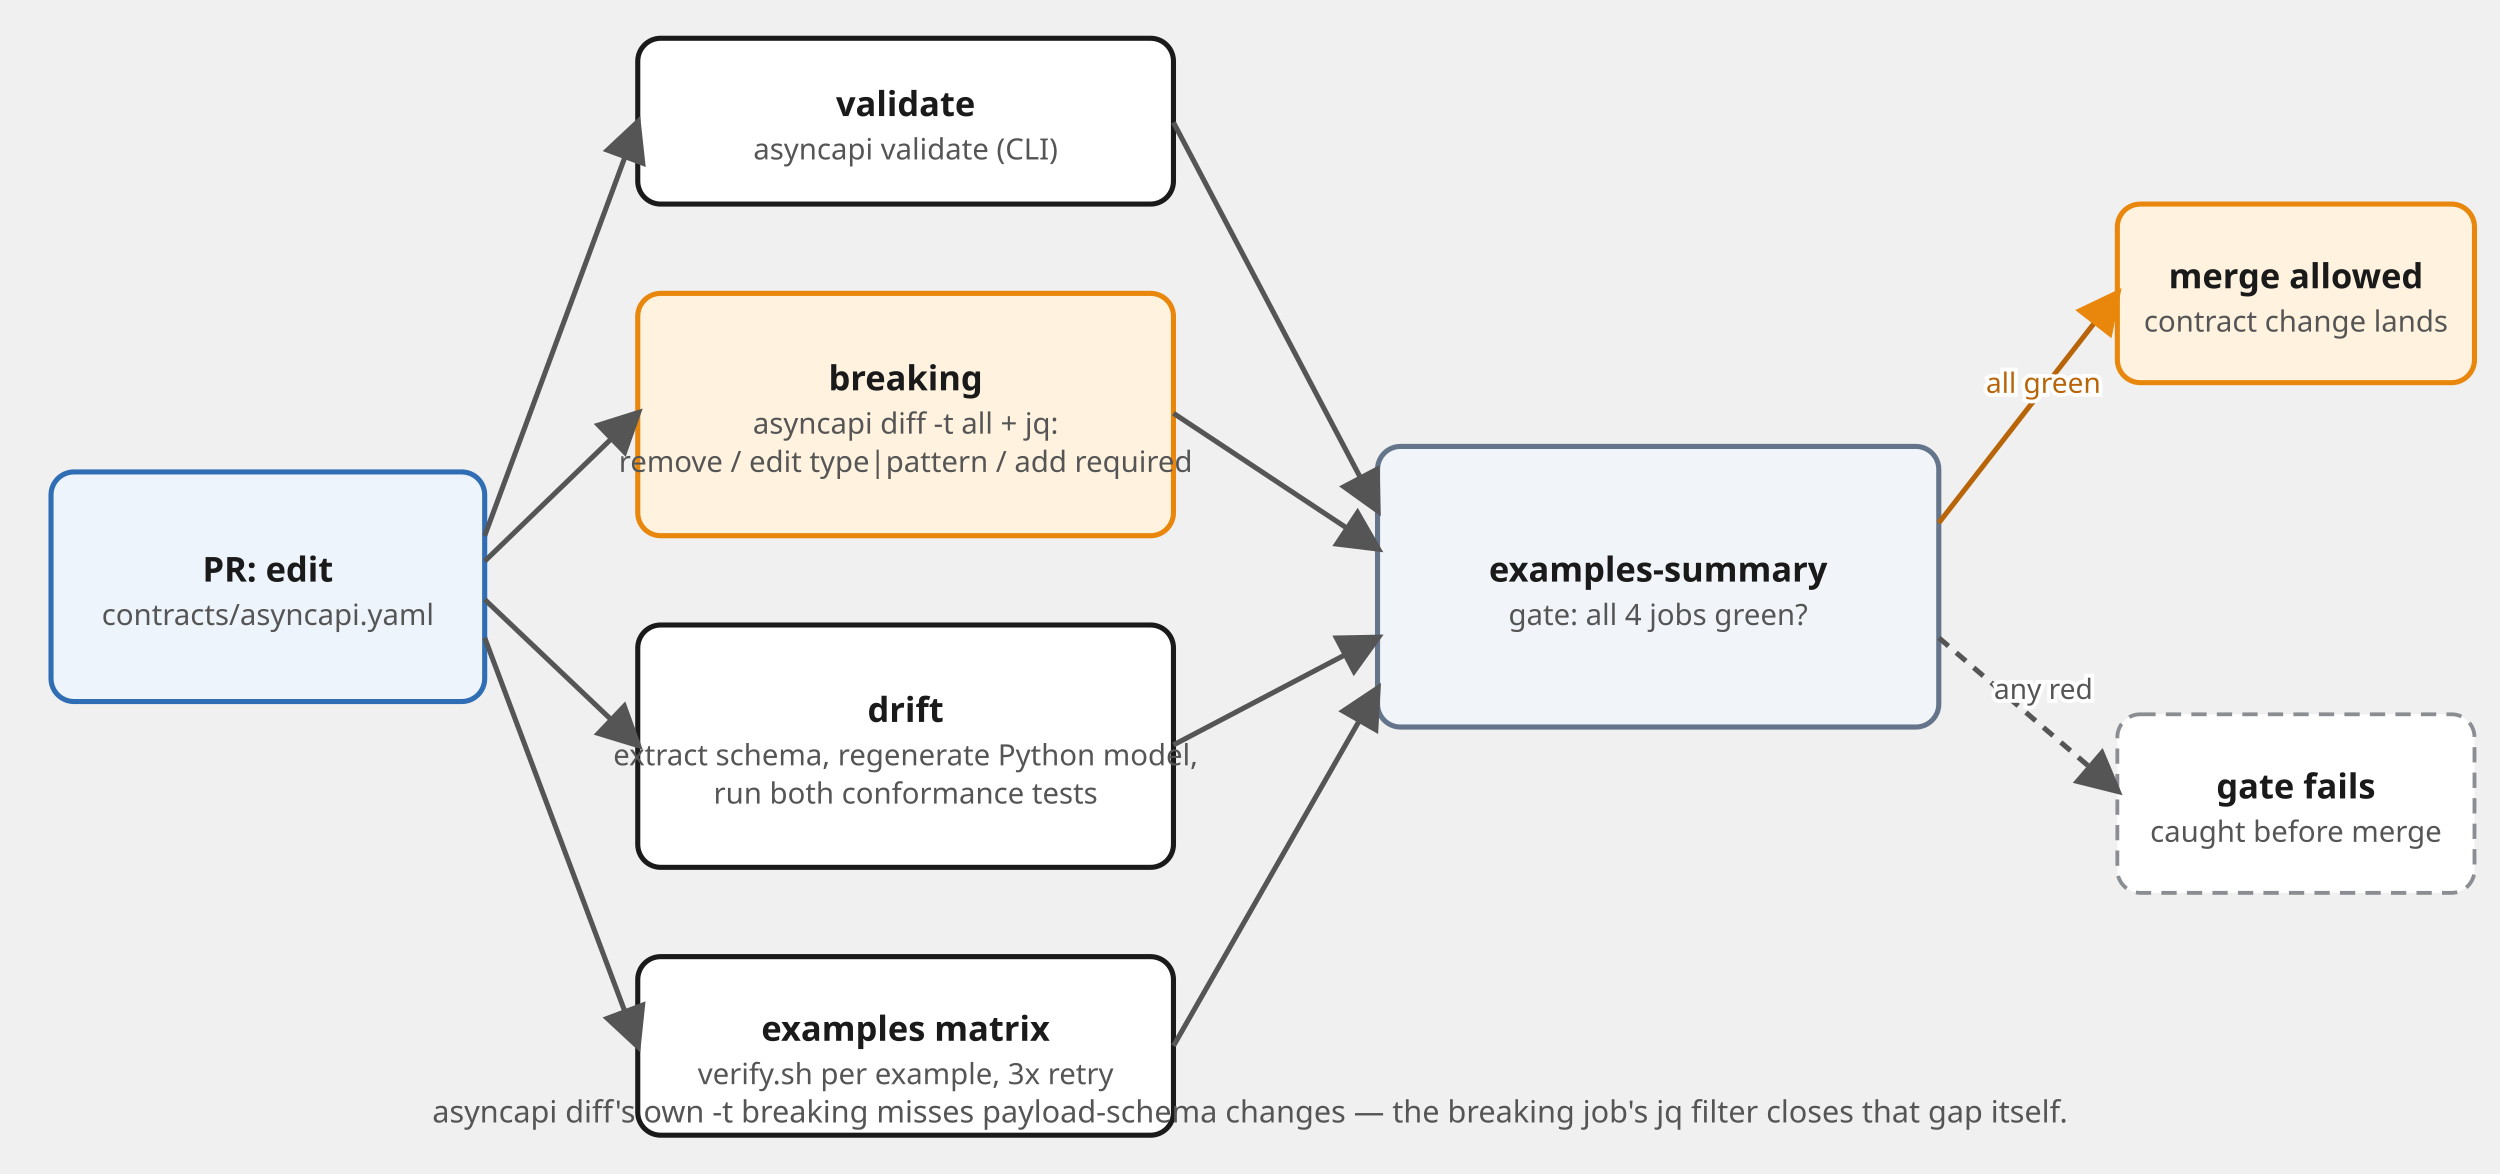
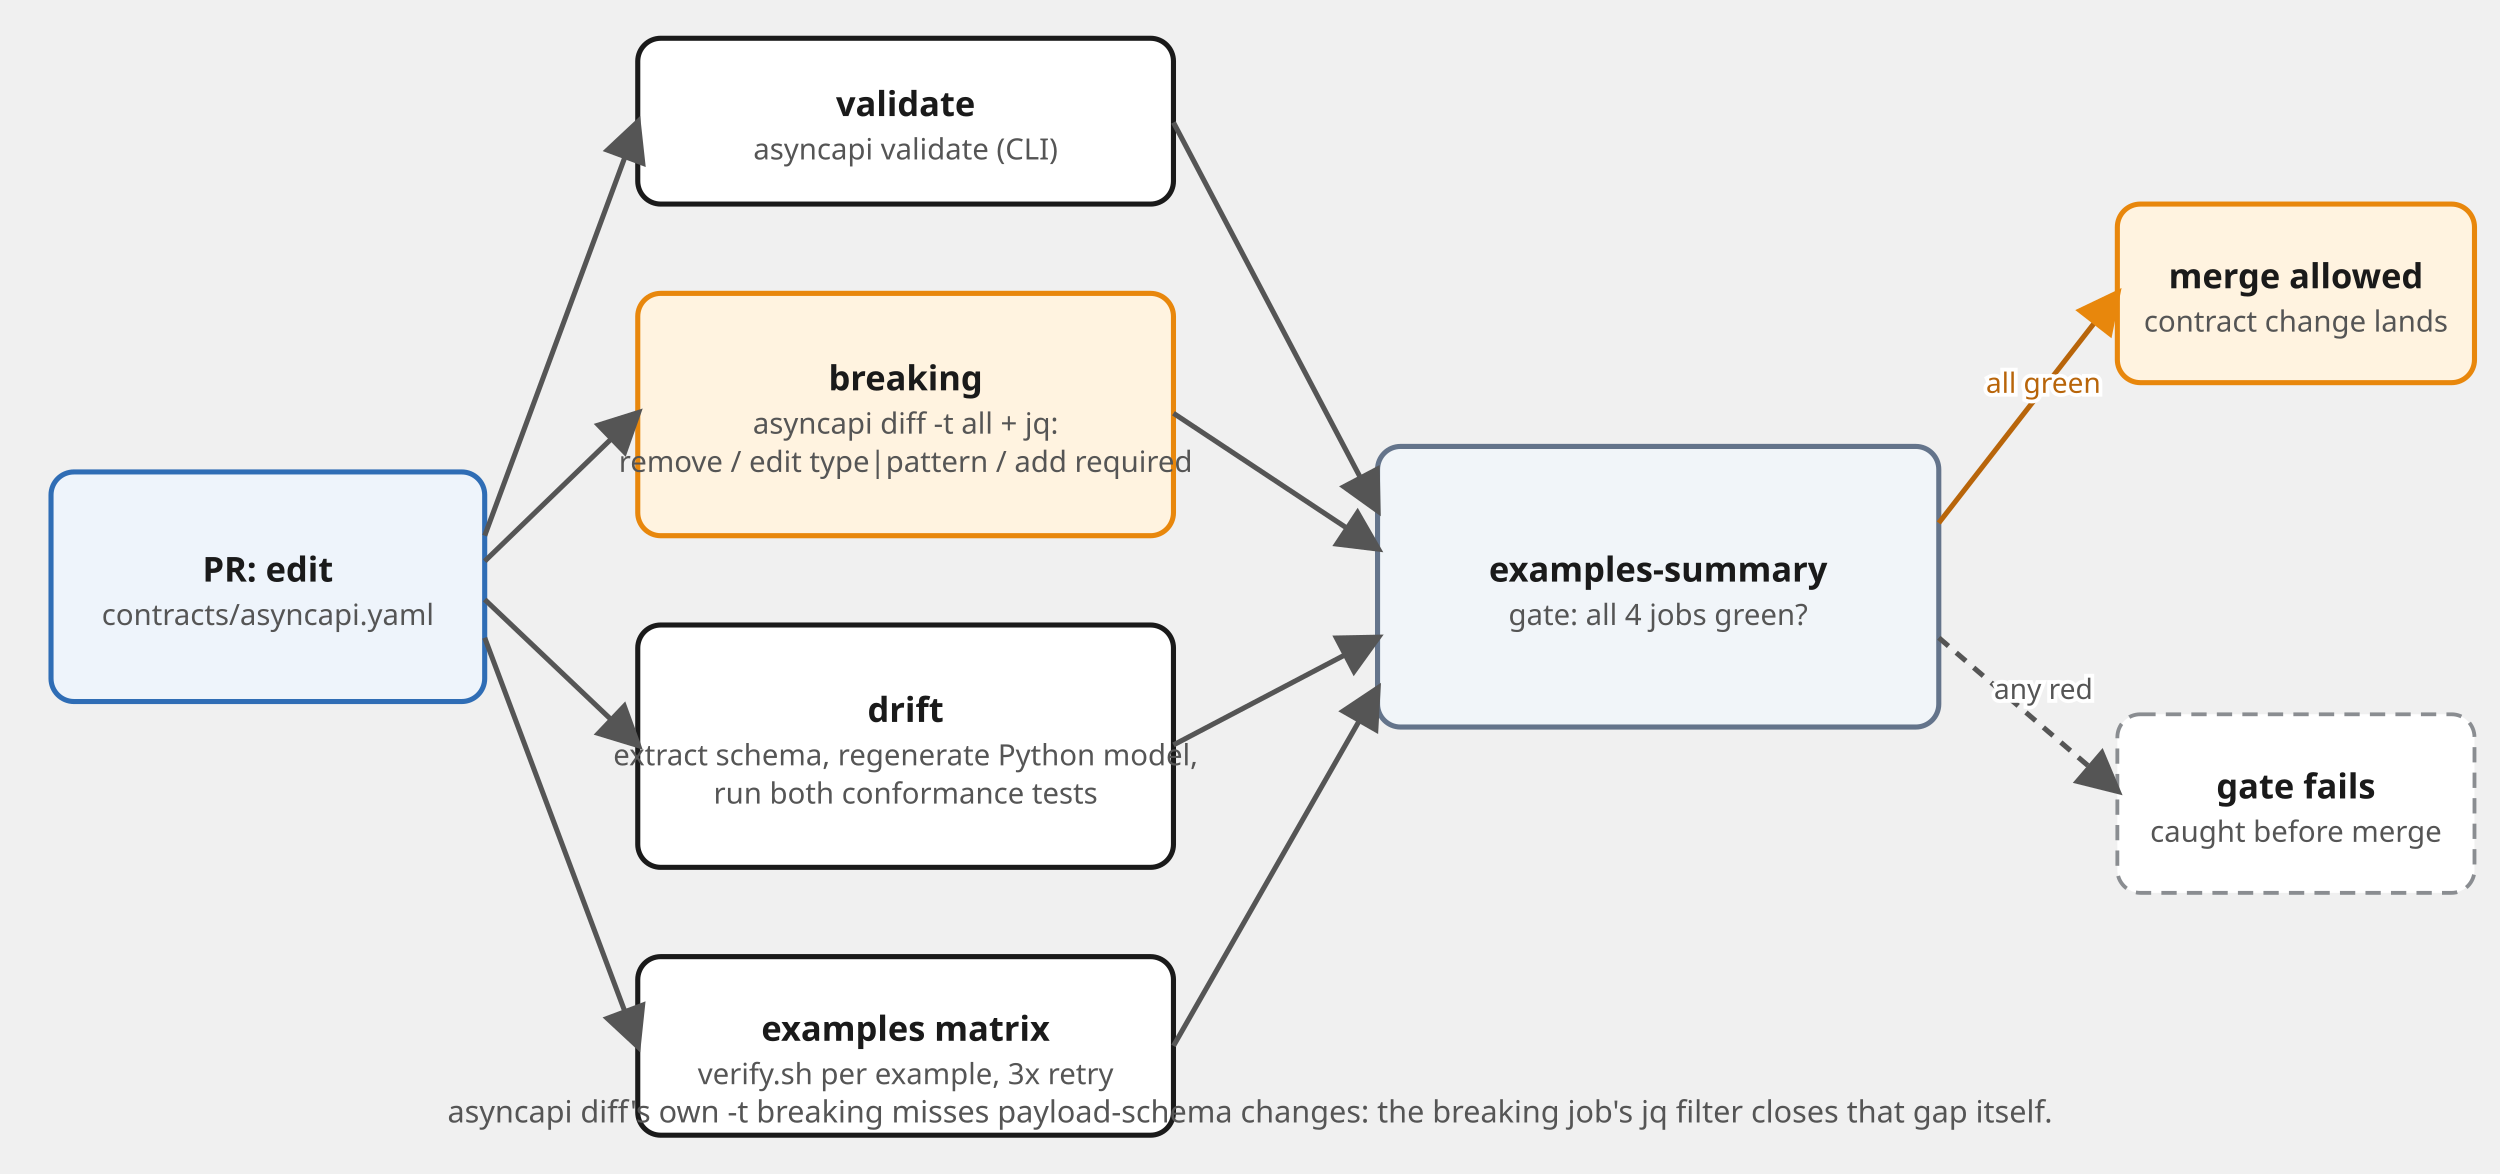
<svg xmlns="http://www.w3.org/2000/svg" viewBox="0 0 980 460" font-family="'Red Hat Text', system-ui, sans-serif" role="img">
  <defs>
    <marker id="a" viewBox="0 0 10 10" refX="8.5" refY="5" markerWidth="9" markerHeight="9" orient="auto-start-reverse">
      <path d="M0,0 L10,5 L0,10 z" fill="#555" />
    </marker>
    <marker id="am" viewBox="0 0 10 10" refX="8.5" refY="5" markerWidth="9" markerHeight="9" orient="auto-start-reverse">
      <path d="M0,0 L10,5 L0,10 z" fill="#e8870c" />
    </marker>
  </defs>
  <rect x="20" y="185" width="170" height="90" rx="9" fill="#eef4fb" stroke="#2f6db5" stroke-width="2" />
  <text x="105.0" y="228.0" font-size="13.5" font-weight="700" fill="#1a1a1a" text-anchor="middle">PR: edit</text>
  <text x="105.0" y="245.0" font-size="11.5" fill="#555555" text-anchor="middle">contracts/asyncapi.yaml</text>
  <rect x="250" y="15" width="210" height="65" rx="9" fill="#ffffff" stroke="#1a1a1a" stroke-width="2" />
  <text x="355.0" y="45.5" font-size="13.5" font-weight="700" fill="#1a1a1a" text-anchor="middle">validate</text>
  <text x="355.0" y="62.5" font-size="11.5" fill="#555555" text-anchor="middle">asyncapi validate (CLI)</text>
  <rect x="250" y="115" width="210" height="95" rx="9" fill="#fff3e0" stroke="#e8870c" stroke-width="2" />
  <text x="355.0" y="153.0" font-size="13.5" font-weight="700" fill="#1a1a1a" text-anchor="middle">breaking</text>
  <text x="355.0" y="170.0" font-size="11.5" fill="#555555" text-anchor="middle">asyncapi diff -t all + jq:</text>
  <text x="355.0" y="185.0" font-size="11.5" fill="#555555" text-anchor="middle">remove / edit type|pattern / add required</text>
  <rect x="250" y="245" width="210" height="95" rx="9" fill="#ffffff" stroke="#1a1a1a" stroke-width="2" />
  <text x="355.0" y="283.0" font-size="13.5" font-weight="700" fill="#1a1a1a" text-anchor="middle">drift</text>
  <text x="355.0" y="300.0" font-size="11.5" fill="#555555" text-anchor="middle">extract schema, regenerate Python model,</text>
  <text x="355.0" y="315.0" font-size="11.5" fill="#555555" text-anchor="middle">run both conformance tests</text>
  <rect x="250" y="375" width="210" height="70" rx="9" fill="#ffffff" stroke="#1a1a1a" stroke-width="2" />
  <text x="355.0" y="408.0" font-size="13.5" font-weight="700" fill="#1a1a1a" text-anchor="middle">examples matrix</text>
  <text x="355.0" y="425.0" font-size="11.5" fill="#555555" text-anchor="middle">verify.sh per example, 3x retry</text>
  <rect x="540" y="175" width="220" height="110" rx="9" fill="#f1f5f9" stroke="#64748b" stroke-width="2" />
  <text x="650.0" y="228.0" font-size="13.5" font-weight="700" fill="#1a1a1a" text-anchor="middle">examples-summary</text>
  <text x="650.0" y="245.0" font-size="11.5" fill="#555555" text-anchor="middle">gate: all 4 jobs green?</text>
  <rect x="830" y="80" width="140" height="70" rx="9" fill="#fff3e0" stroke="#e8870c" stroke-width="2" />
  <text x="900.0" y="113.0" font-size="13.5" font-weight="700" fill="#1a1a1a" text-anchor="middle">merge allowed</text>
  <text x="900.0" y="130.0" font-size="11.5" fill="#555555" text-anchor="middle">contract change lands</text>
  <rect x="830" y="280" width="140" height="70" rx="9" fill="#ffffff" stroke="#8a8d91" stroke-width="1.5" stroke-dasharray="6 4" />
  <text x="900.0" y="313.0" font-size="13.5" font-weight="700" fill="#1a1a1a" text-anchor="middle">gate fails</text>
  <text x="900.0" y="330.0" font-size="11.5" fill="#555555" text-anchor="middle">caught before merge</text>
  <path d="M190,210 L250,48" fill="none" stroke="#555" stroke-width="2" marker-end="url(#a)" />
  <path d="M190,220 L250,162" fill="none" stroke="#555" stroke-width="2" marker-end="url(#a)" />
  <path d="M190,235 L250,292" fill="none" stroke="#555" stroke-width="2" marker-end="url(#a)" />
  <path d="M190,250 L250,410" fill="none" stroke="#555" stroke-width="2" marker-end="url(#a)" />
  <path d="M460,48 L540,200" fill="none" stroke="#555" stroke-width="2" marker-end="url(#a)" />
  <path d="M460,162 L540,215" fill="none" stroke="#555" stroke-width="2" marker-end="url(#a)" />
  <path d="M460,292 L540,250" fill="none" stroke="#555" stroke-width="2" marker-end="url(#a)" />
  <path d="M460,410 L540,270" fill="none" stroke="#555" stroke-width="2" marker-end="url(#a)" />
  <path d="M760,205 L830,115" fill="none" stroke="#b8650a" stroke-width="2" marker-end="url(#am)" />
  <text x="801.0" y="154.0" font-size="11" fill="#ffffff" stroke="#ffffff" stroke-width="3" paint-order="stroke" text-anchor="middle">all green</text>
  <text x="801.0" y="154.0" font-size="11" fill="#b8650a" text-anchor="middle">all green</text>
  <path d="M760,250 L830,310" fill="none" stroke="#555" stroke-width="2" stroke-dasharray="5 4" marker-end="url(#a)" />
  <text x="801.0" y="274.0" font-size="11" fill="#ffffff" stroke="#ffffff" stroke-width="3" paint-order="stroke" text-anchor="middle">any red</text>
  <text x="801.0" y="274.0" font-size="11" fill="#555" text-anchor="middle">any red</text>
-   <text x="490" y="440" font-size="12" fill="#555555" text-anchor="middle">asyncapi diff's own -t breaking misses payload-schema changes — the breaking job's jq filter closes that gap itself.</text>
+   <text x="490" y="440" font-size="12" fill="#555555" text-anchor="middle">asyncapi diff's own -t breaking misses payload-schema changes: the breaking job's jq filter closes that gap itself.</text>
</svg>
